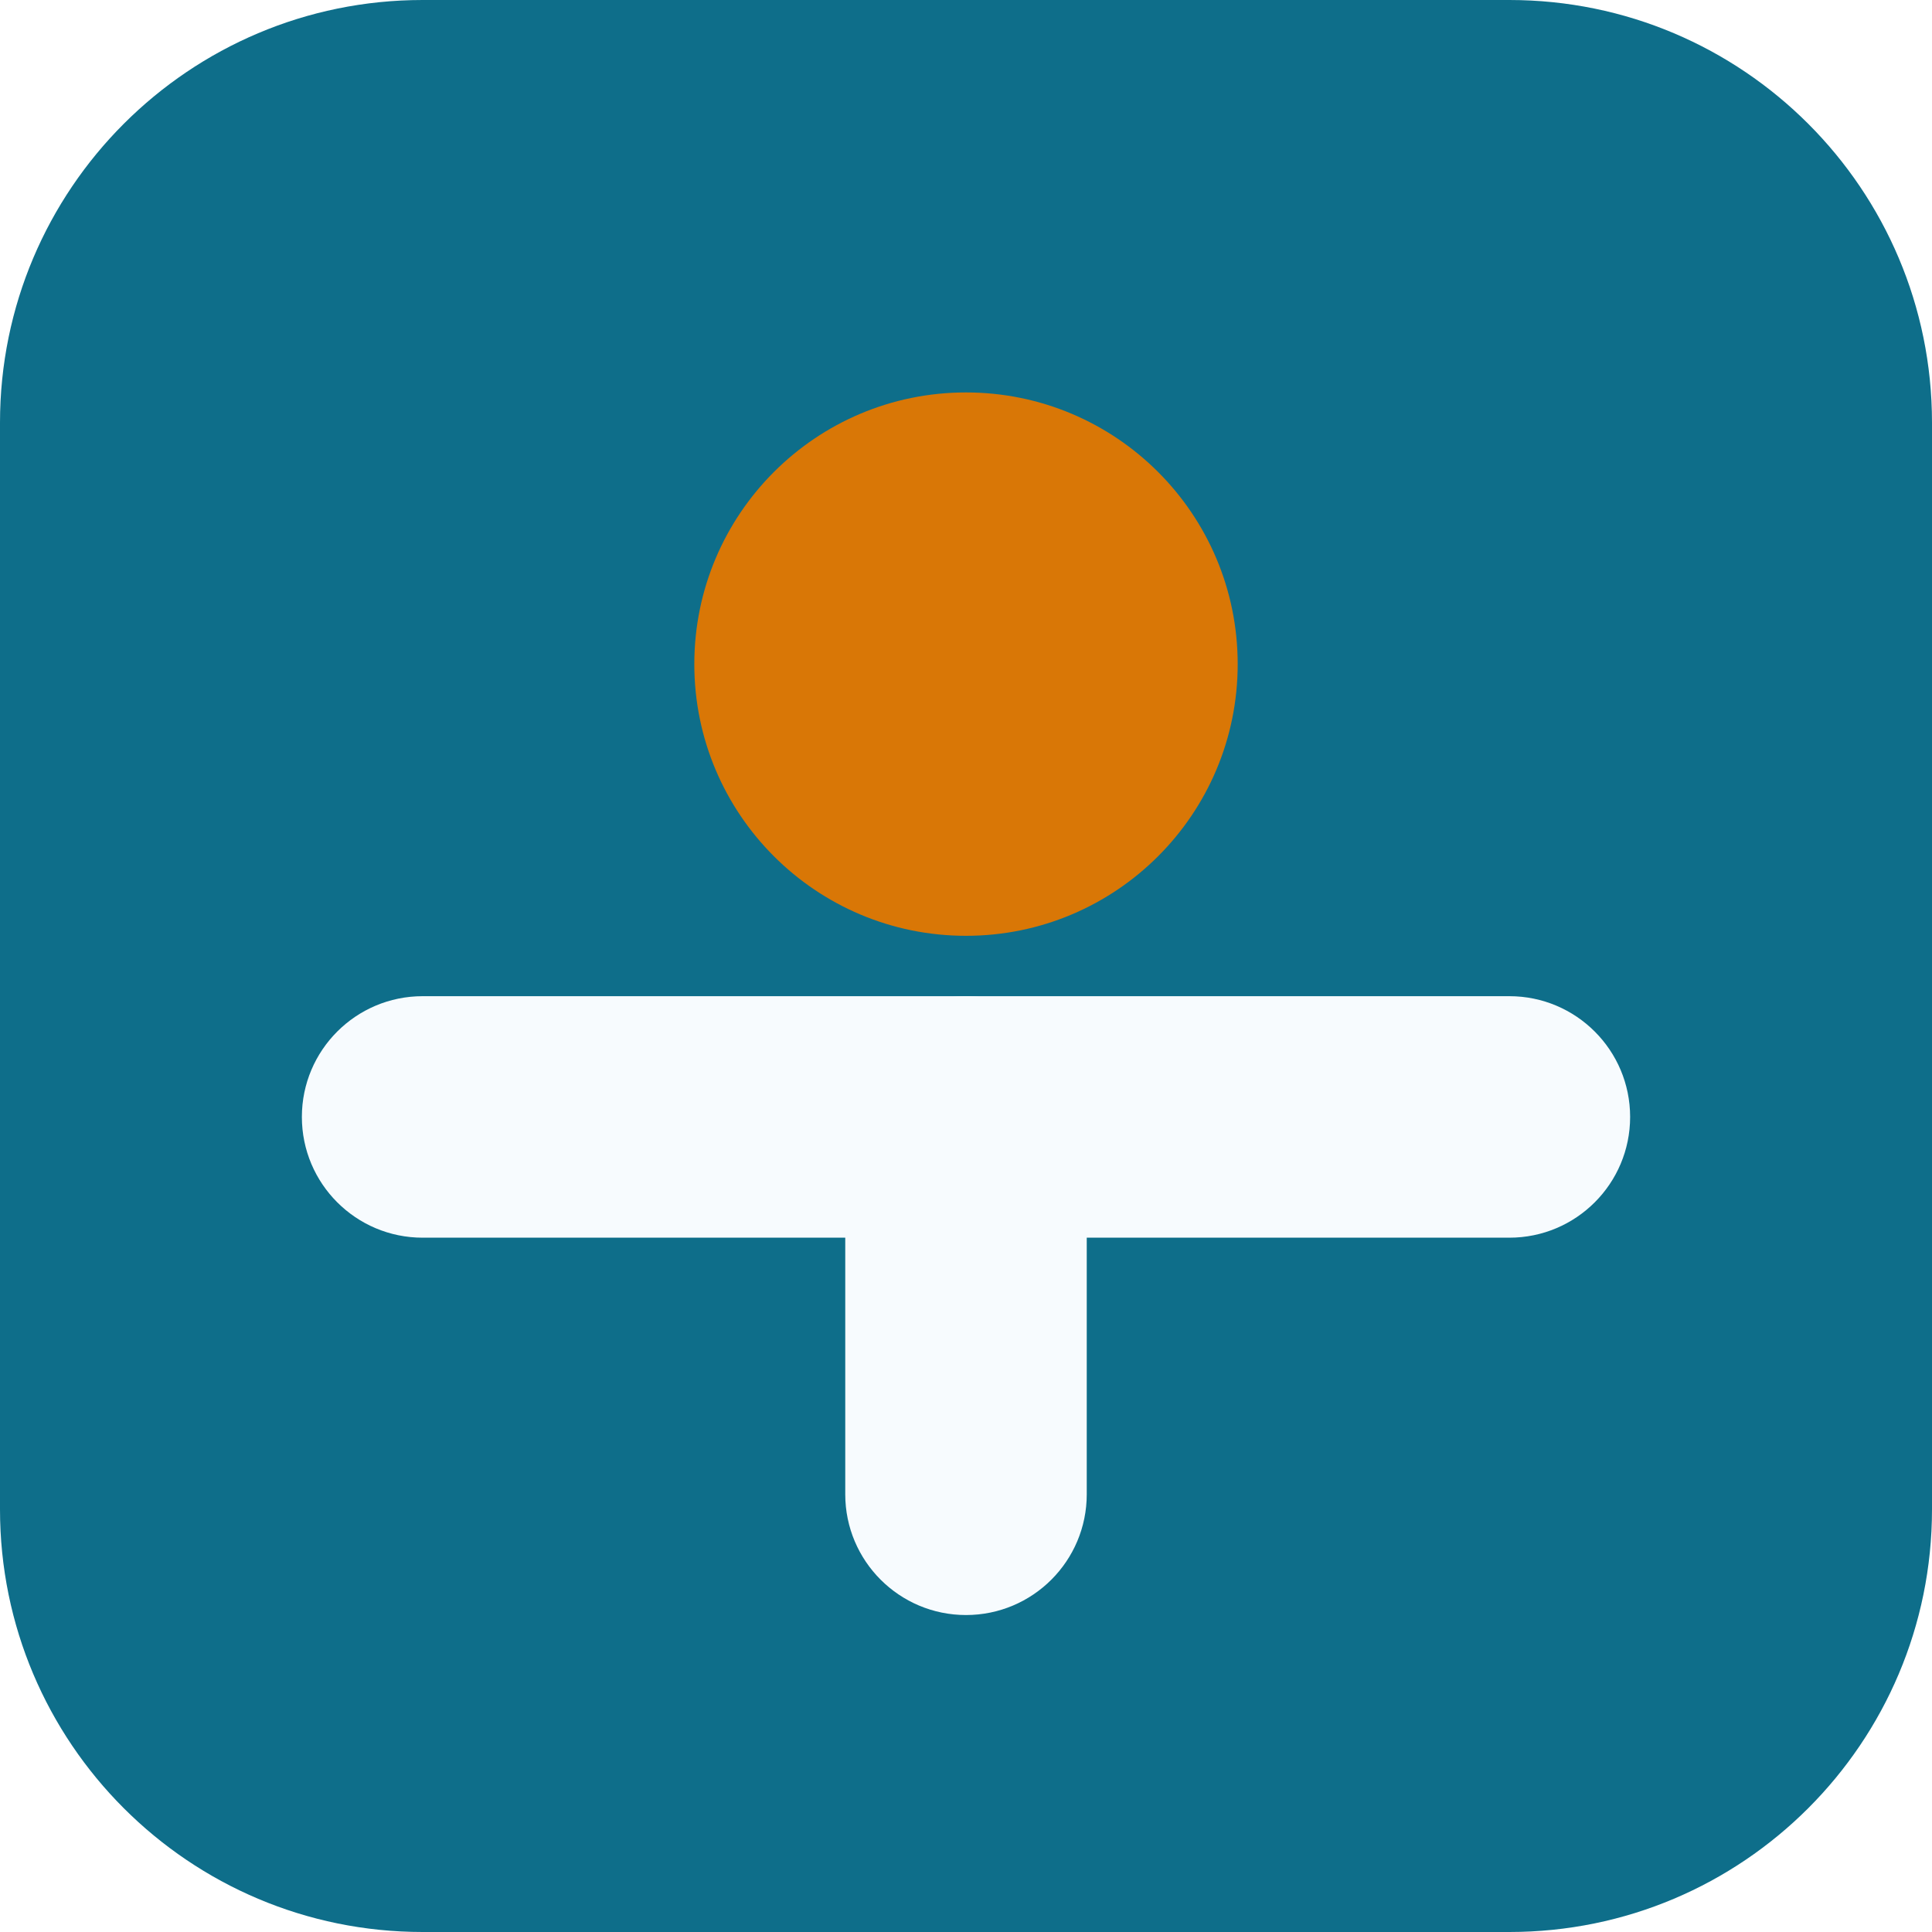
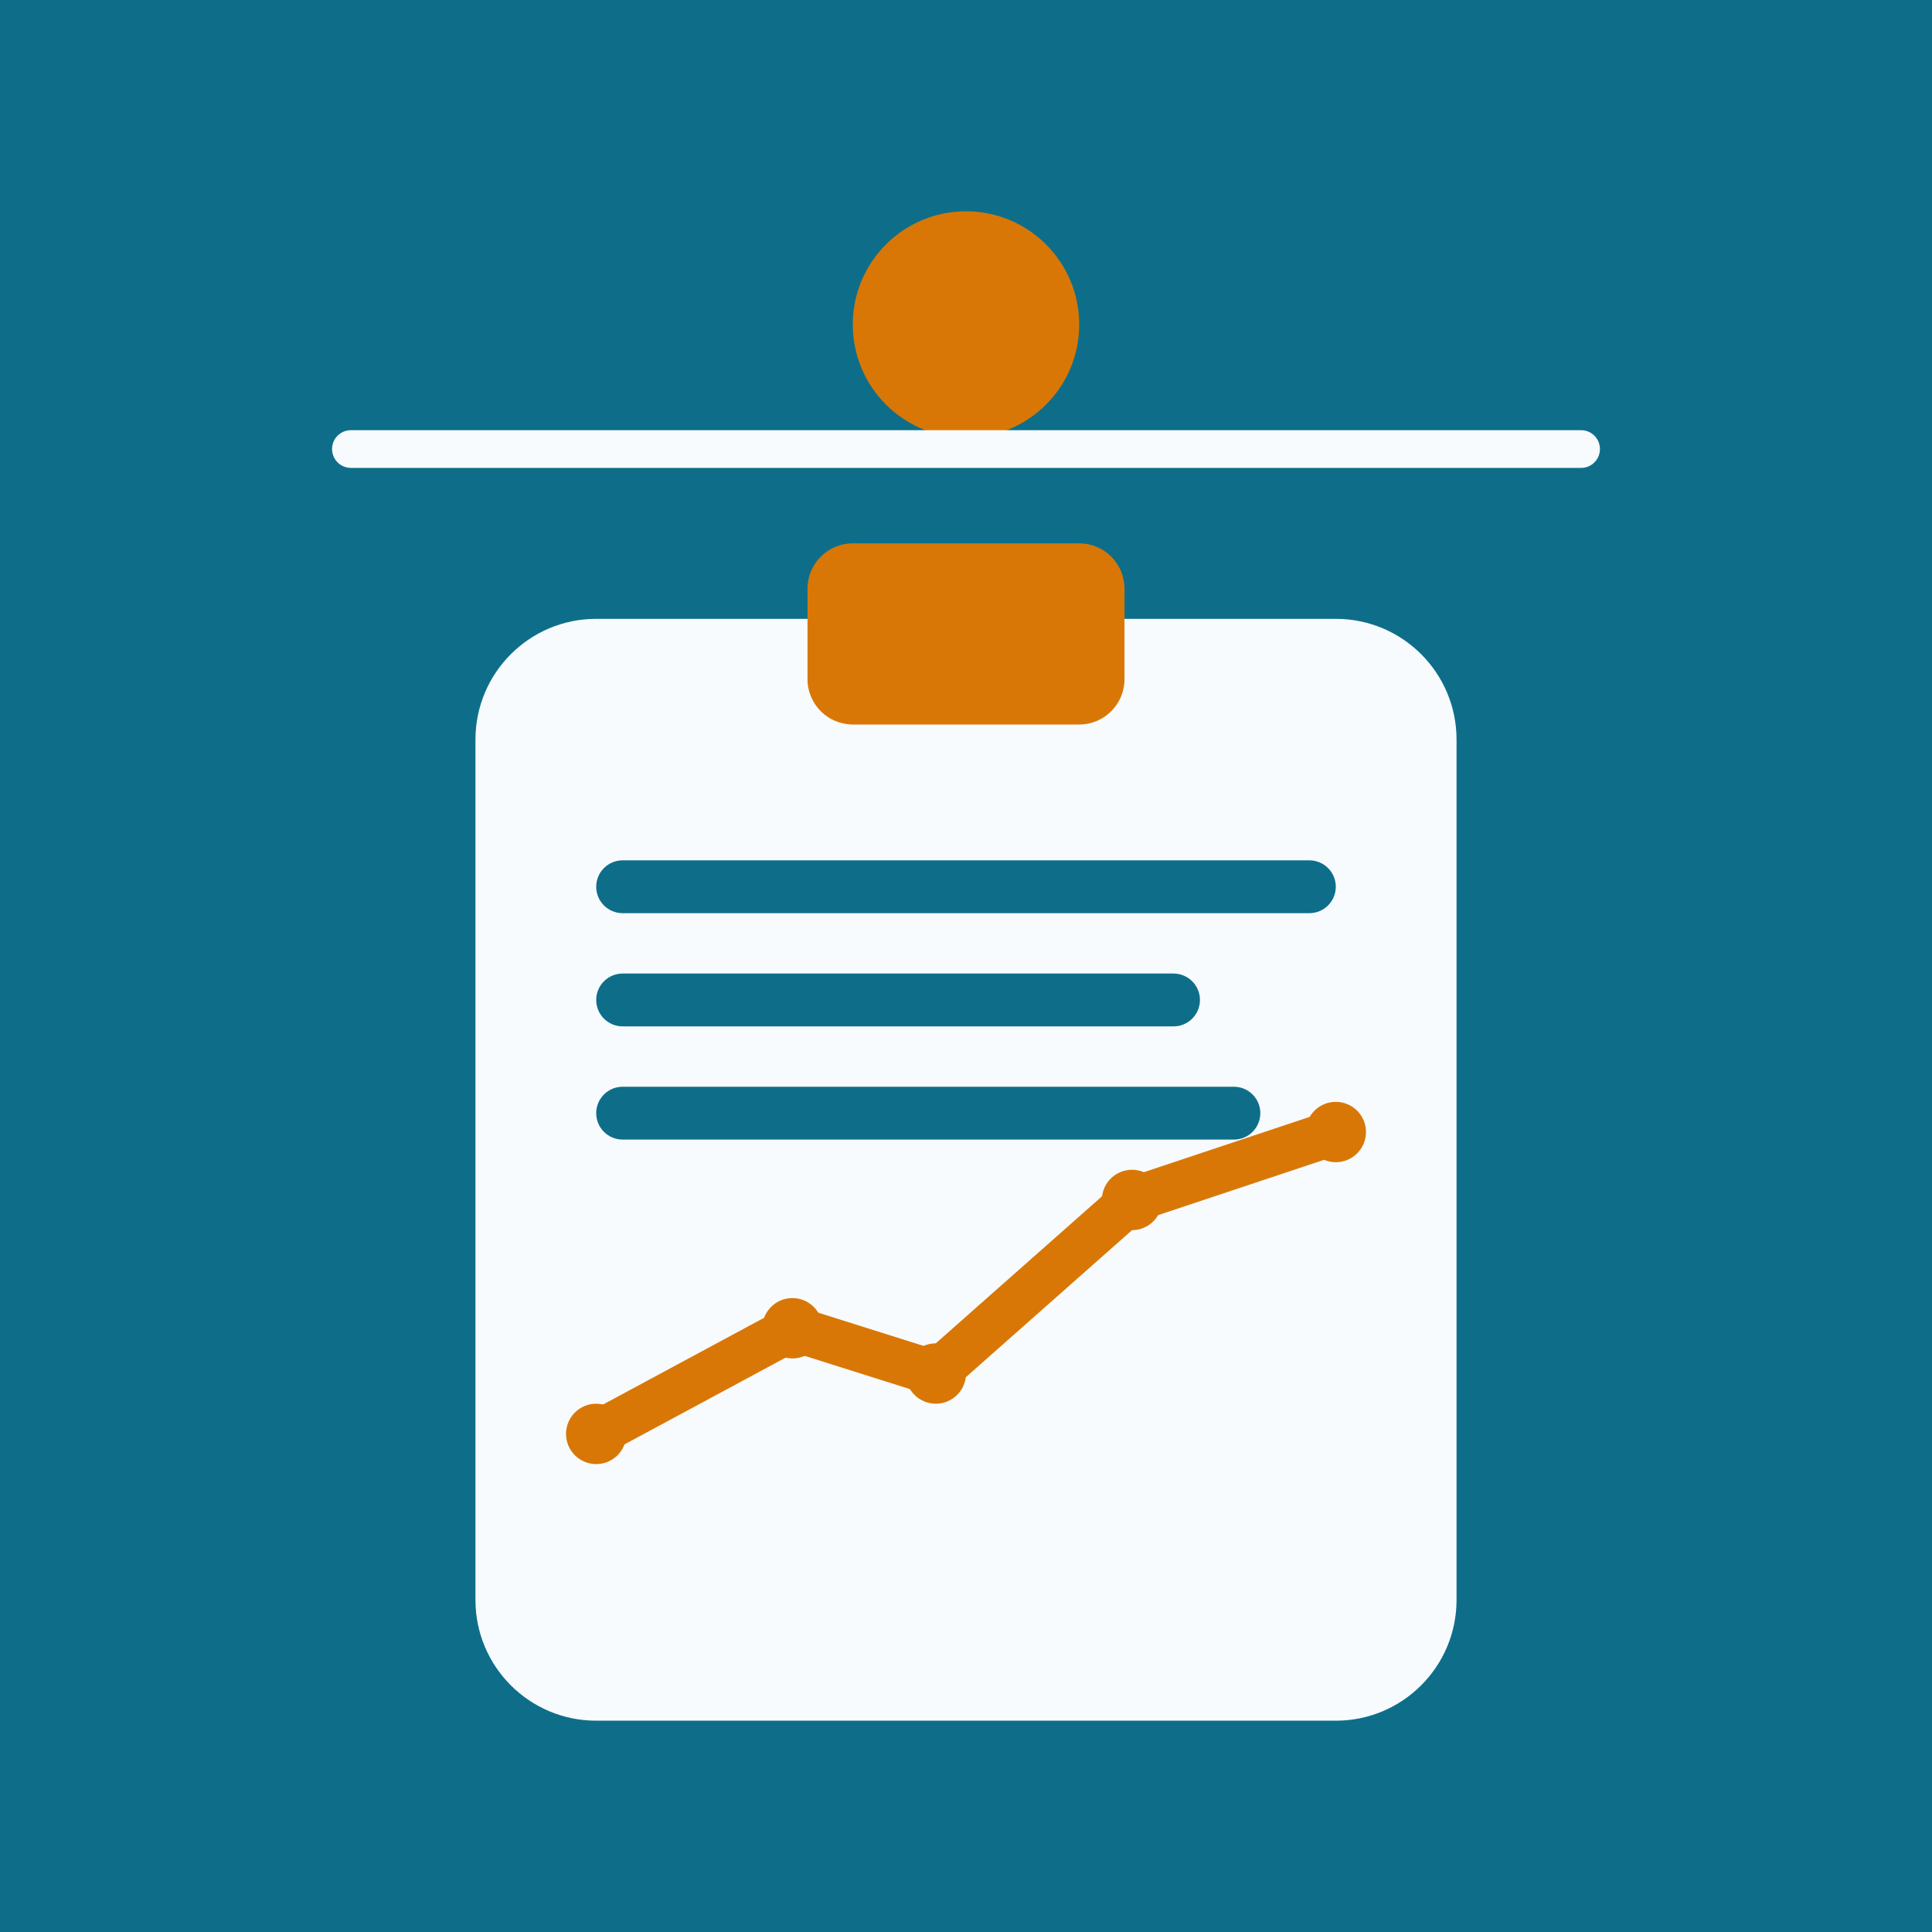
<svg xmlns="http://www.w3.org/2000/svg" viewBox="0 0 512 512" role="img" aria-label="Trovey">
-   <g id="icon">
-     <rect width="512" height="512" rx="112" fill="#0E6E8A" />
-     <circle cx="256" cy="176" r="72" fill="#D97706" />
-     <rect x="80" y="264" width="352" height="64" rx="32" fill="#F7FBFE" />
-     <rect x="224" y="264" width="64" height="164" rx="32" fill="#F7FBFE" />
-   </g>
+   <rect width="512" height="512" fill="#0E6E8A" />
+   <circle cx="256" cy="86" r="30" fill="#D97706" />
+   <rect x="88" y="114" width="336" height="10" rx="5" fill="#F7FBFE" />
+   <rect x="126" y="164" width="260" height="292" rx="32" fill="#F7FBFE" />
+   <rect x="214" y="144" width="84" height="48" rx="12" fill="#D97706" />
+   <rect x="158" y="228" width="196" height="14" rx="7" fill="#0E6E8A" />
+   <rect x="158" y="258" width="160" height="14" rx="7" fill="#0E6E8A" />
+   <rect x="158" y="288" width="176" height="14" rx="7" fill="#0E6E8A" />
+   <polyline points="158,380 210,352 248,364 300,318 354,300" fill="none" stroke="#D97706" stroke-width="12" stroke-linecap="round" stroke-linejoin="round" />
+   <circle cx="158" cy="380" r="8" fill="#D97706" />
+   <circle cx="210" cy="352" r="8" fill="#D97706" />
+   <circle cx="248" cy="364" r="8" fill="#D97706" />
+   <circle cx="300" cy="318" r="8" fill="#D97706" />
+   <circle cx="354" cy="300" r="8" fill="#D97706" />
</svg>
